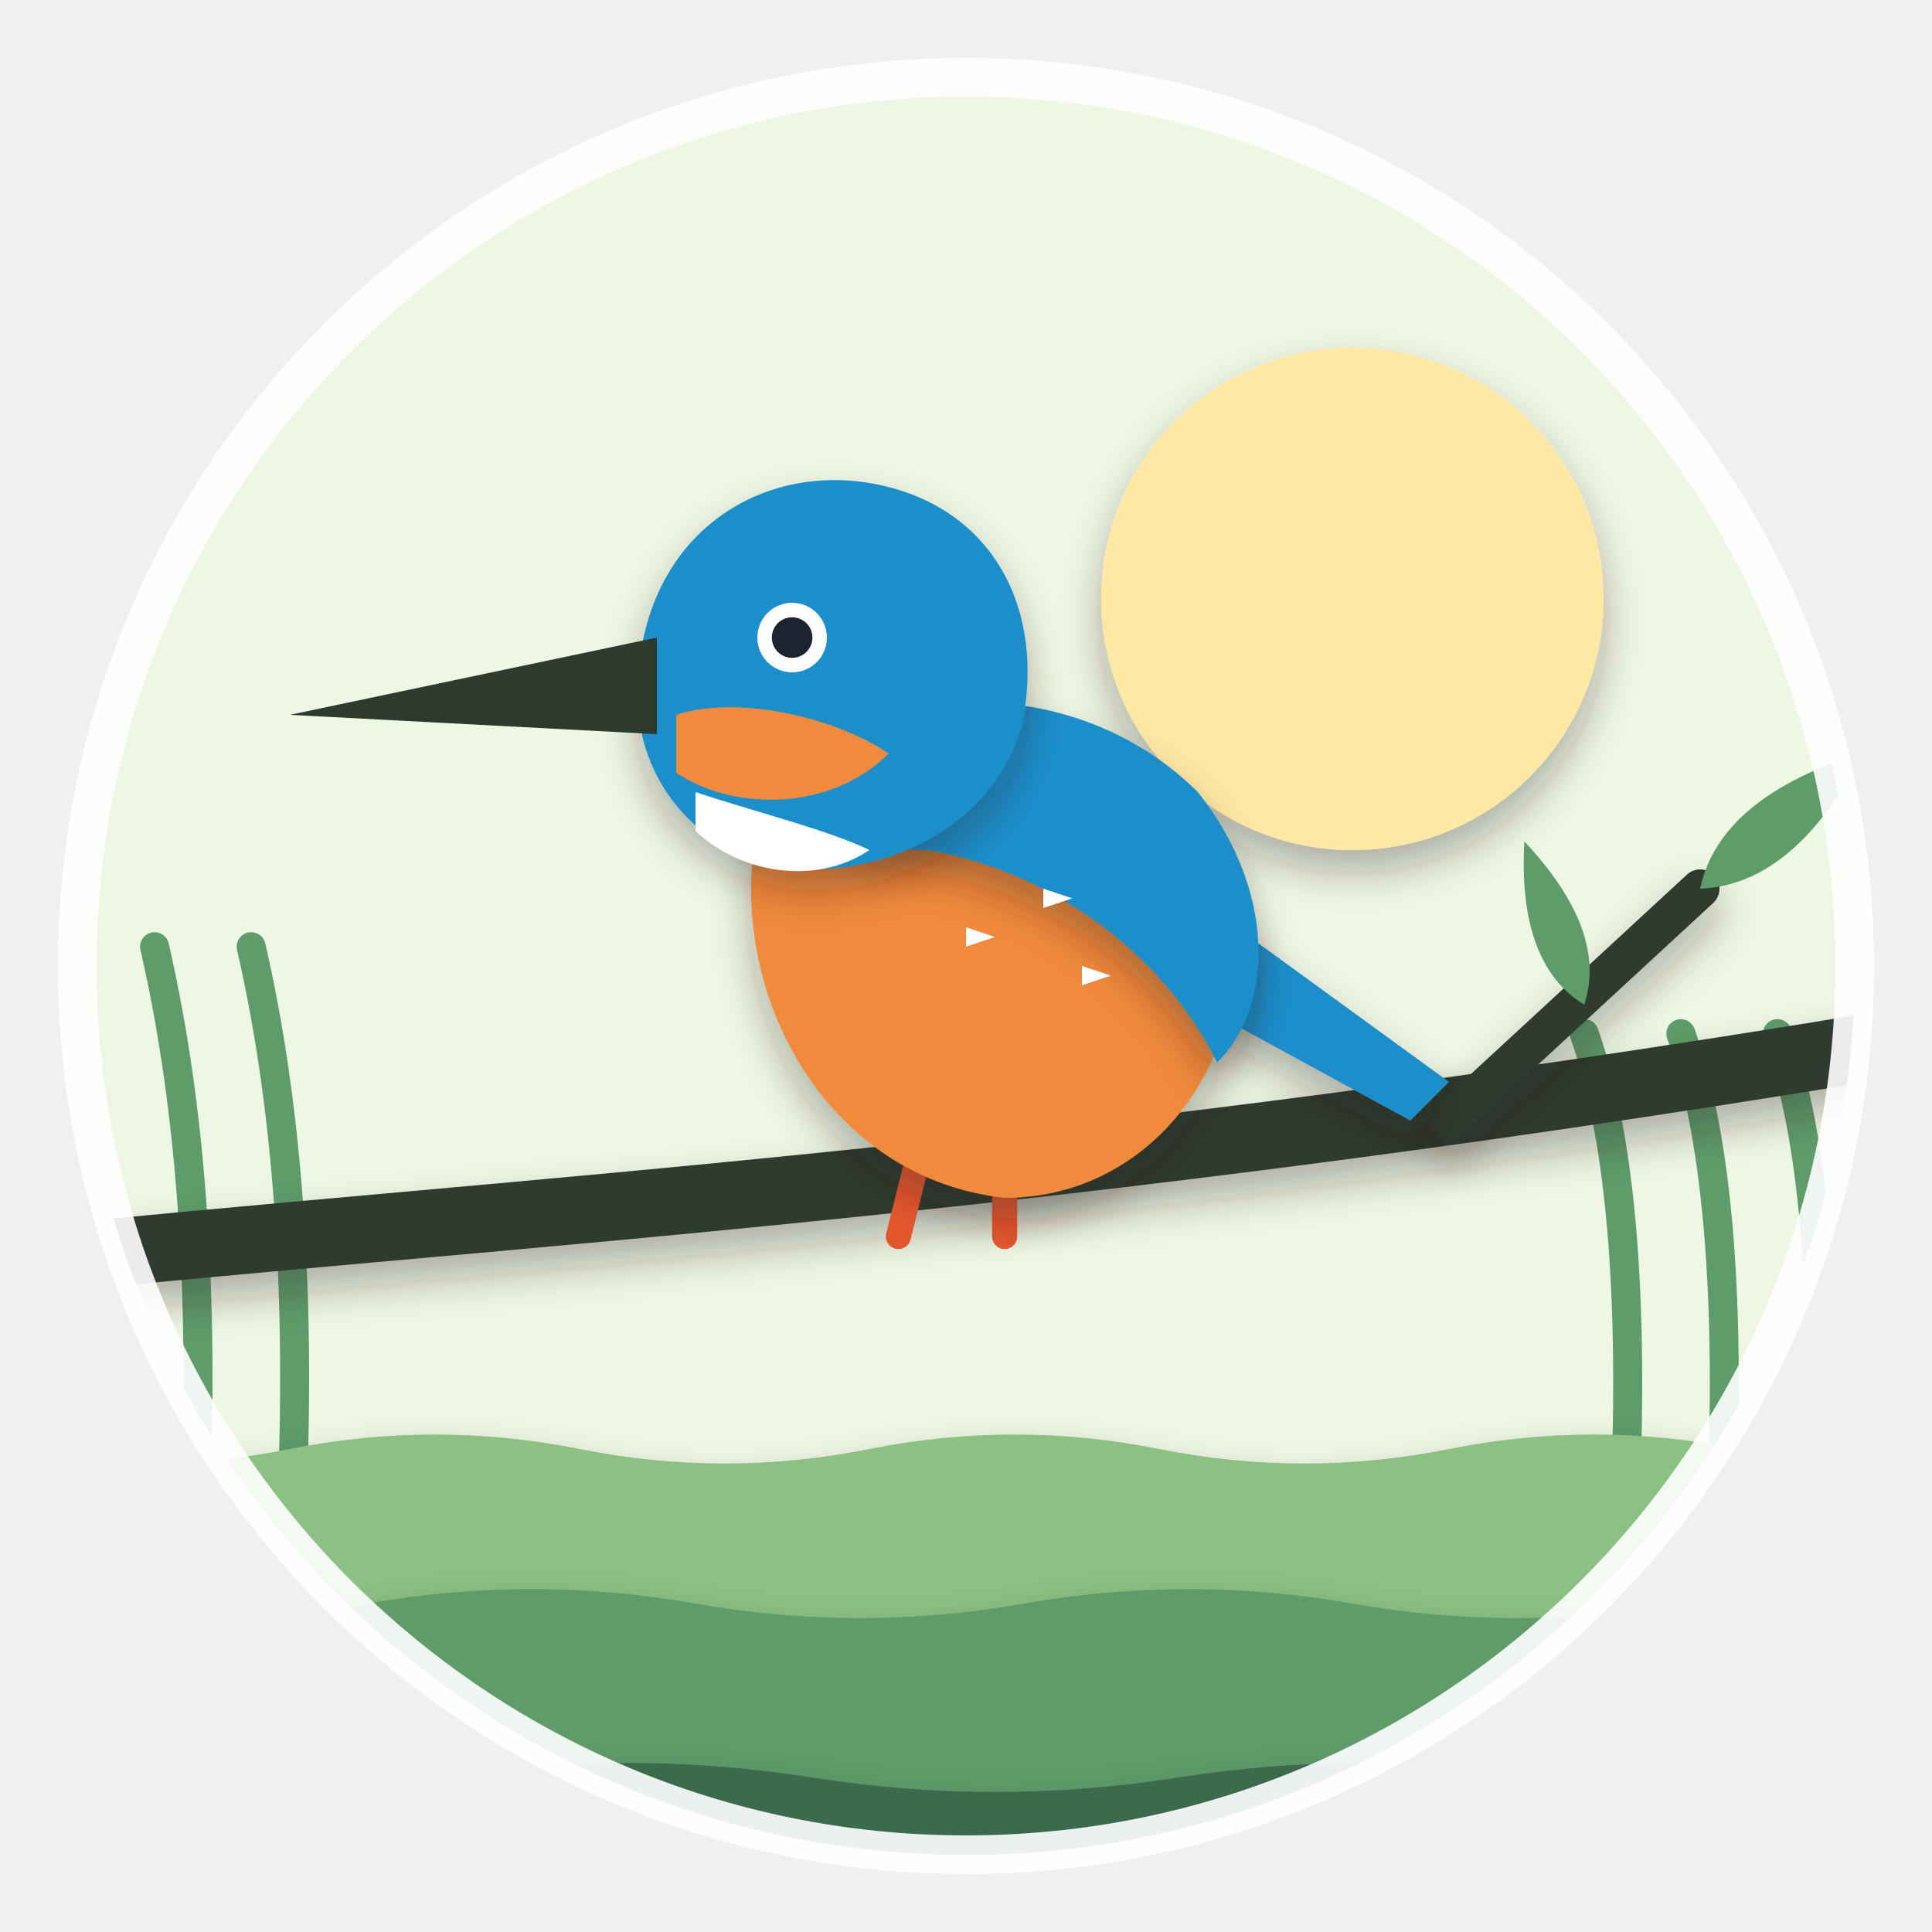
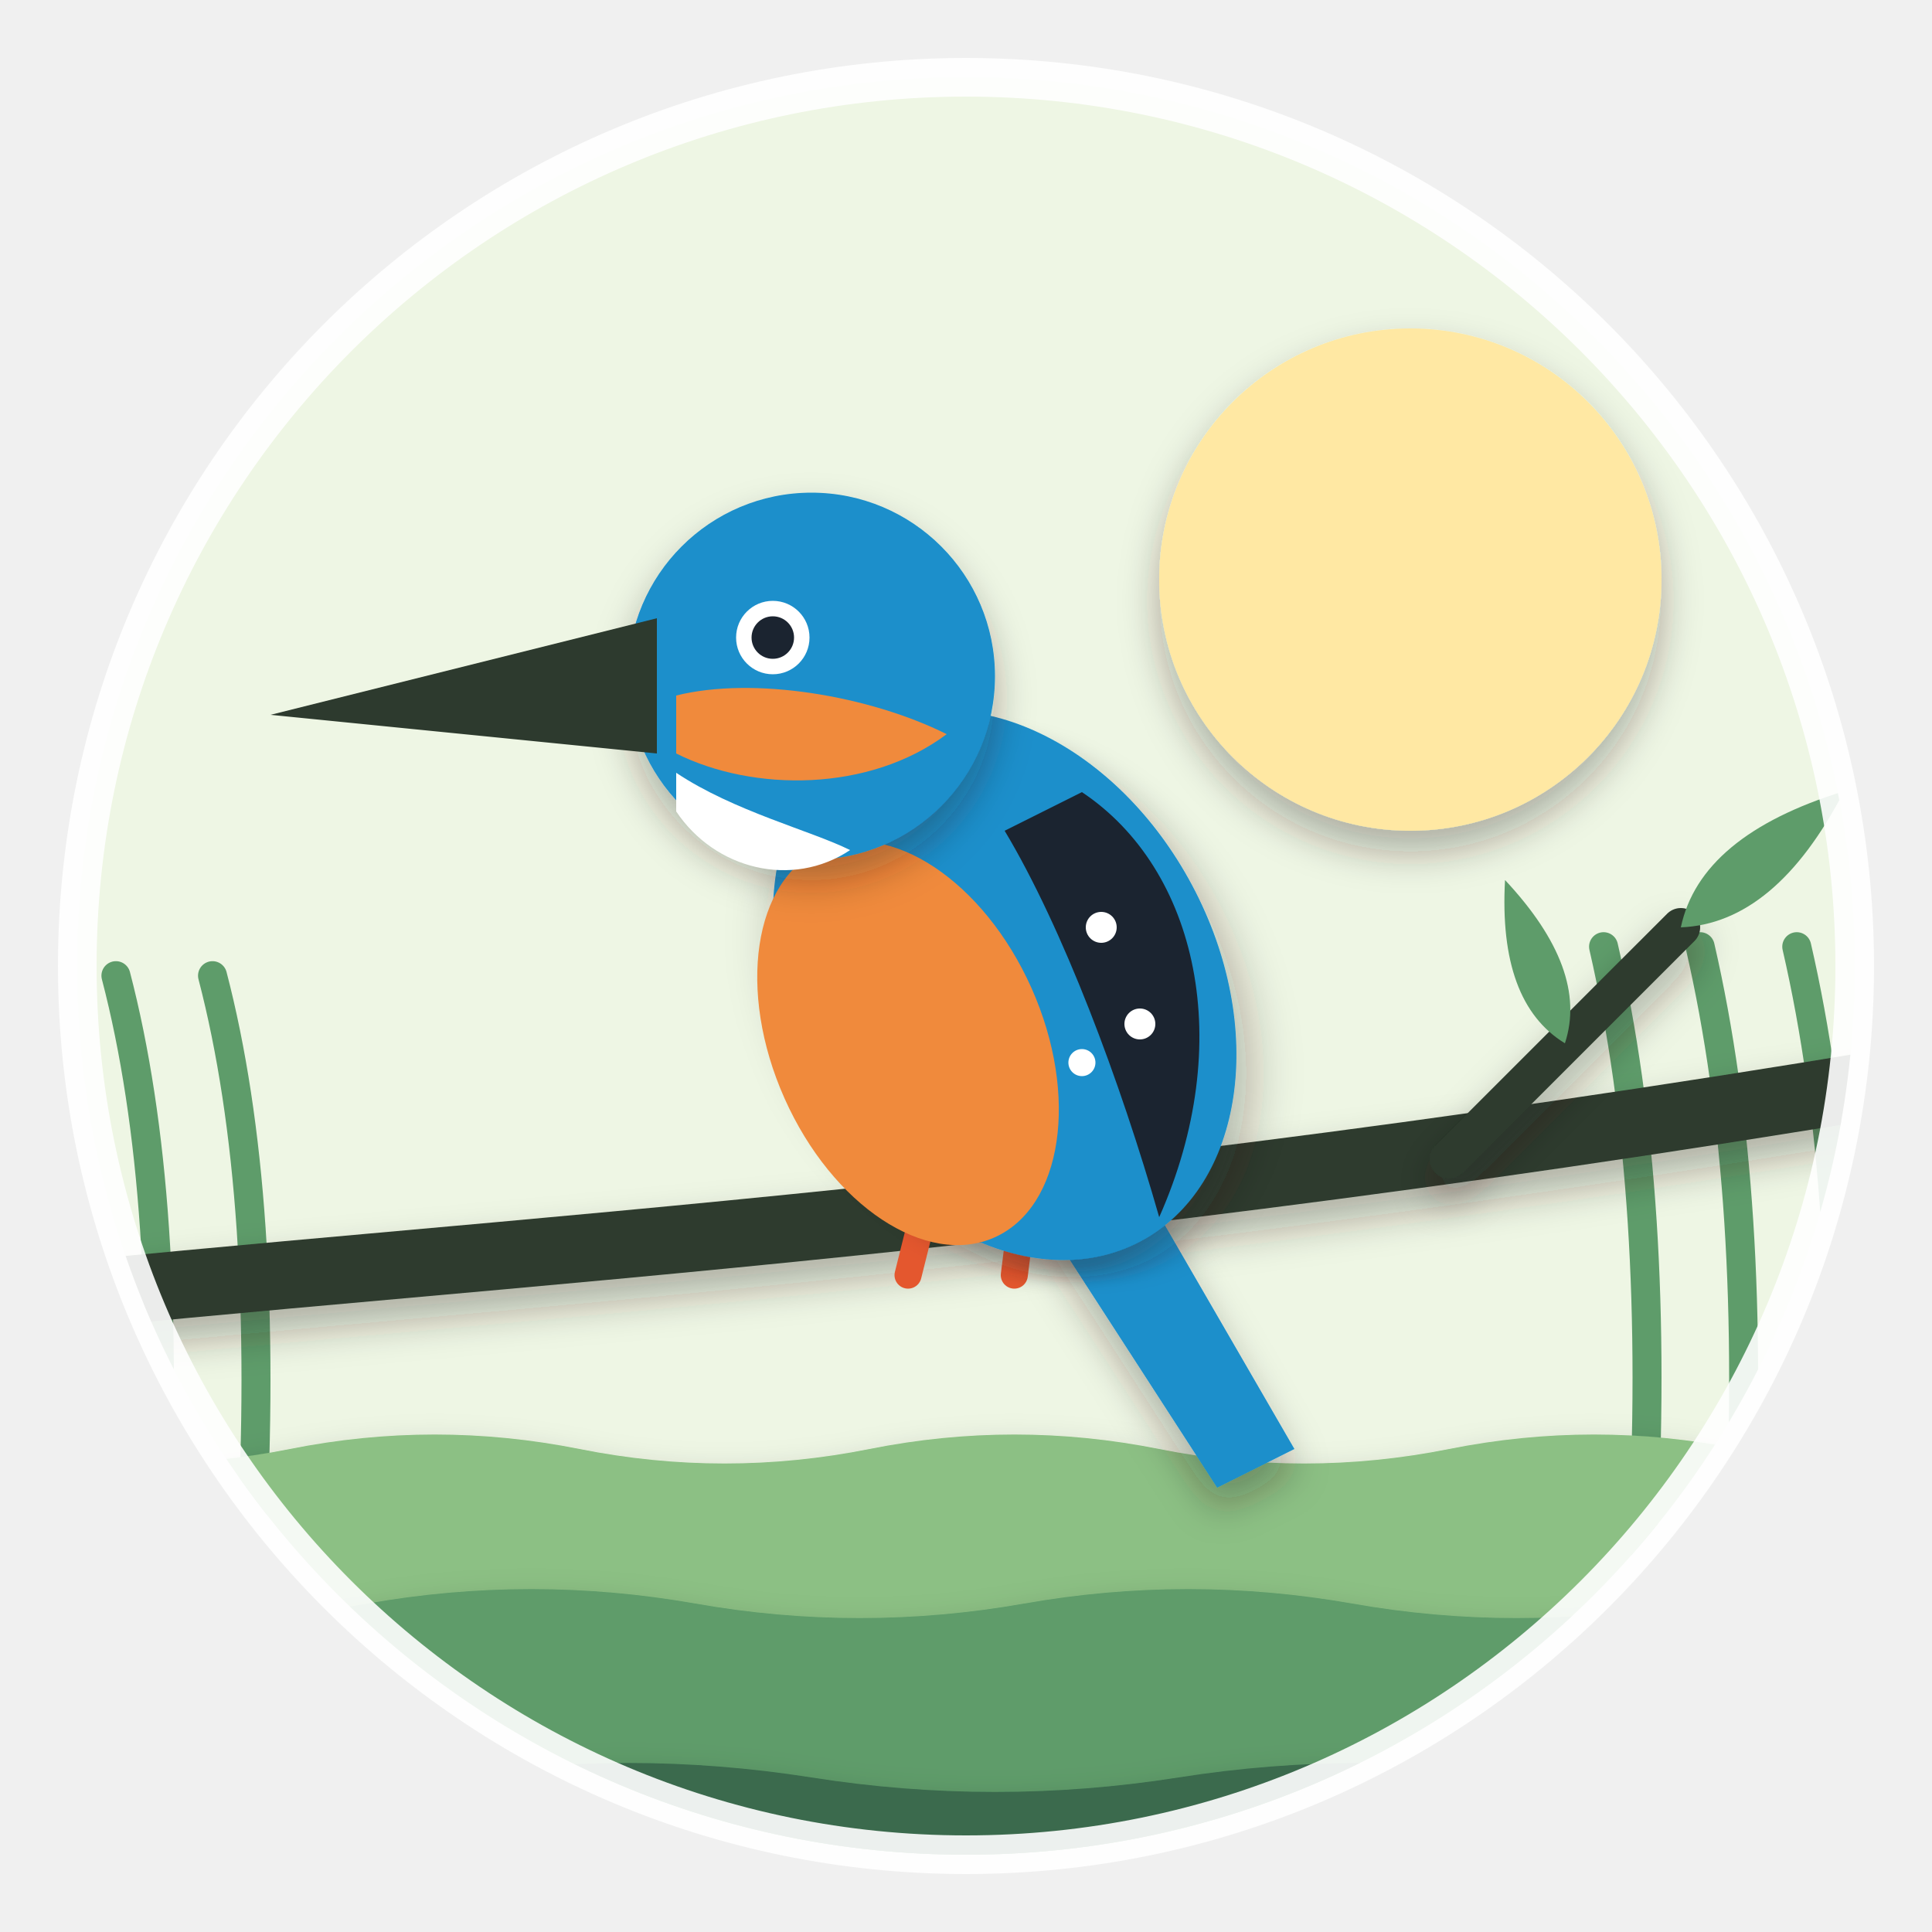
<svg xmlns="http://www.w3.org/2000/svg" viewBox="0 0 200 200" width="200" height="200">
  <defs>
    <clipPath id="clip">
      <circle cx="100" cy="100" r="92" />
    </clipPath>
    <filter id="ps" x="-20%" y="-20%" width="140%" height="140%">
      <feDropShadow dx="0" dy="2.2" stdDeviation="2" flood-color="#2a1f14" flood-opacity=".33" />
    </filter>
    <filter id="psl" filterUnits="userSpaceOnUse" x="-400" y="-400" width="1000" height="1000">
      <feDropShadow dx="0" dy="2.2" stdDeviation="2" flood-color="#2a1f14" flood-opacity=".33" />
    </filter>
  </defs>
  <g clip-path="url(#clip)">
    <rect width="200" height="200" fill="#EEF6E4" />
-     <circle filter="url(#ps)" cx="140" cy="62" r="26" fill="#FFE8A3" />
-     <path d="M20 160 Q22 124 16 98" fill="none" stroke="#5E9C6A" stroke-width="3" stroke-linecap="round" stroke-linejoin="round" />
-     <path d="M30 160 Q32 124 26 98" fill="none" stroke="#5E9C6A" stroke-width="3" stroke-linecap="round" stroke-linejoin="round" />
-     <path d="M168 160 Q170 124 164 107" fill="none" stroke="#5E9C6A" stroke-width="3" stroke-linecap="round" stroke-linejoin="round" />
-     <path d="M178 160 Q180 124 174 107" fill="none" stroke="#5E9C6A" stroke-width="3" stroke-linecap="round" stroke-linejoin="round" />
-     <path d="M188 160 Q190 124 184 107" fill="none" stroke="#5E9C6A" stroke-width="3" stroke-linecap="round" stroke-linejoin="round" />
+     <circle filter="url(#ps)" cx="146" cy="60" r="26" fill="#FFE8A3" />
+     <path d="M16 160 Q18 124 12 101" fill="none" stroke="#5E9C6A" stroke-width="3" stroke-linecap="round" stroke-linejoin="round" />
+     <path d="M26 160 Q28 124 22 101" fill="none" stroke="#5E9C6A" stroke-width="3" stroke-linecap="round" stroke-linejoin="round" />
+     <path d="M170 160 Q172 124 166 98" fill="none" stroke="#5E9C6A" stroke-width="3" stroke-linecap="round" stroke-linejoin="round" />
+     <path d="M180 160 Q182 124 176 98" fill="none" stroke="#5E9C6A" stroke-width="3" stroke-linecap="round" stroke-linejoin="round" />
+     <path d="M190 160 Q192 124 186 98" fill="none" stroke="#5E9C6A" stroke-width="3" stroke-linecap="round" stroke-linejoin="round" />
    <path filter="url(#ps)" d="M-30 150 Q-15.0 147 0 150 T30 150 T60 150 T90 150 T120 150 T150 150 T180 150 T210 150 T240 150 L230 230 L-30 230Z" fill="#8CC084" />
    <path filter="url(#ps)" d="M-30 166 Q-13.0 163 4 166 T38 166 T72 166 T106 166 T140 166 T174 166 T208 166 T242 166 L230 230 L-30 230Z" fill="#5E9C6A" />
-     <path filter="url(#psl)" d="M-10 132 C40 126 100 124 196 108" fill="none" stroke="#2D3A2E" stroke-width="7" stroke-linecap="round" stroke-linejoin="round" />
-     <path filter="url(#psl)" d="M150 116 L176 92" fill="none" stroke="#2D3A2E" stroke-width="4" stroke-linecap="round" stroke-linejoin="round" />
-     <path d="M176.0 92.0 Q185.8 91.6 192.9 77.9 Q178.0 82.5 176.0 92.0Z" fill="#5E9C6A" />
-     <path d="M164.0 104.0 Q166.5 96.4 157.8 87.1 Q157.1 99.8 164.0 104.0Z" fill="#5E9C6A" />
-     <path filter="url(#ps)" d="M96 124 L94 132 M104 124 L104 132" fill="#E4572E" />
-     <path d="M95 120 L93 128 M104 120 L104 128" fill="none" stroke="#E4572E" stroke-width="2.6" stroke-linecap="round" stroke-linejoin="round" />
-     <path filter="url(#ps)" d="M128 96 L150 112 L146 116 L124 104Z" fill="#1F8FCB" />
-     <path filter="url(#ps)" d="M78 88 C76 104 86 122 104 124 C118 124 128 112 128 98 C128 86 118 78 104 78 C92 78 80 80 78 88Z" fill="#F08A3C" />
-     <path filter="url(#ps)" d="M84 80 C92 70 112 70 124 82 C132 92 132 104 126 110 C120 98 108 90 96 88 C90 88 86 86 84 80Z" fill="#1F8FCB" />
-     <path filter="url(#ps)" d="M66 72 C66 56 78 48 90 50 C102 52 108 62 106 74 C104 84 94 90 84 90 C74 90 66 82 66 72Z" fill="#1F8FCB" />
-     <path d="M68 66 L30 74 L68 76Z" fill="#2D3A2E" />
-     <path d="M70 74 C76 72 86 74 92 78 C86 84 76 84 70 80Z" fill="#F08A3C" />
-     <path d="M72 82 C78 84 86 86 90 88 C84 92 76 90 72 86Z" fill="#FFFFFF" />
-     <path d="M78.4 66 a3.6 3.6 0 1 0 7.2 0 a3.6 3.6 0 1 0 -7.2 0Z" fill="#FFFFFF" />
-     <path d="M79.9 66 a2.1 2.1 0 1 0 4.2 0 a2.1 2.1 0 1 0 -4.2 0Z" fill="#1B2430" />
-     <path d="M100 96 l3 1 l-3 1Z M108 92 l3 1 l-3 1Z M112 100 l3 1 l-3 1Z" fill="#FFFFFF" />
+     <path filter="url(#psl)" d="M-10 136 C40 130 100 128 196 112" fill="none" stroke="#2D3A2E" stroke-width="7" stroke-linecap="round" stroke-linejoin="round" />
+     <path filter="url(#psl)" d="M150 120 L174 96" fill="none" stroke="#2D3A2E" stroke-width="4" stroke-linecap="round" stroke-linejoin="round" />
+     <path d="M174.0 96.0 Q183.8 95.6 190.9 81.9 Q176.0 86.5 174.0 96.0Z" fill="#5E9C6A" />
+     <path d="M162.0 108.0 Q164.5 100.4 155.8 91.1 Q155.1 103.8 162.0 108.0Z" fill="#5E9C6A" />
+     <path d="M96 124 L94 132 M106 124 L105 132" fill="none" stroke="#E4572E" stroke-width="2.8" stroke-linecap="round" stroke-linejoin="round" />
+     <path filter="url(#ps)" d="M112 112 L134 150 L126 154 L104 120Z" fill="#1F8FCB" />
+     <path filter="url(#ps)" d="M82 102 a22 30 0 1 0 44 0 a22 30 0 1 0 -44 0Z" fill="#1F8FCB" transform="rotate(-28 104 102)" />
+     <path d="M80 108 a14 22 0 1 0 28 0 a14 22 0 1 0 -28 0Z" fill="#F08A3C" transform="rotate(-24 94 108)" />
+     <path d="M112 82 C124 90 128 108 120 126 C116 112 110 96 104 86Z" fill="#1B2430" />
+     <path d="M112.4 96 a1.6 1.6 0 1 0 3.2 0 a1.6 1.6 0 1 0 -3.2 0ZM116.4 106 a1.6 1.6 0 1 0 3.2 0 a1.6 1.6 0 1 0 -3.2 0ZM110.6 110 a1.4 1.4 0 1 0 2.8 0 a1.4 1.4 0 1 0 -2.8 0Z" fill="#FFFFFF" />
+     <path filter="url(#ps)" d="M65 70 a19 19 0 1 0 38 0 a19 19 0 1 0 -38 0Z" fill="#1F8FCB" />
+     <path d="M68 64 L28 74 L68 78Z" fill="#2D3A2E" />
+     <path d="M70 72 C78 70 90 72 98 76 C90 82 78 82 70 78Z" fill="#F08A3C" />
+     <path d="M70 80 C76 84 84 86 88 88 C82 92 74 90 70 84Z" fill="#FFFFFF" />
+     <path d="M76.2 66 a3.8 3.8 0 1 0 7.6 0 a3.8 3.8 0 1 0 -7.6 0Z" fill="#FFFFFF" />
+     <path d="M77.8 66 a2.2 2.2 0 1 0 4.4 0 a2.2 2.2 0 1 0 -4.4 0Z" fill="#1B2430" />
    <path filter="url(#ps)" d="M-30 184 Q-11.0 181 8 184 T46 184 T84 184 T122 184 T160 184 T198 184 T236 184 L230 230 L-30 230Z" fill="#3A6B4E" />
  </g>
  <circle cx="100" cy="100" r="92" fill="none" stroke="#fff" stroke-width="4" opacity=".9" />
</svg>
